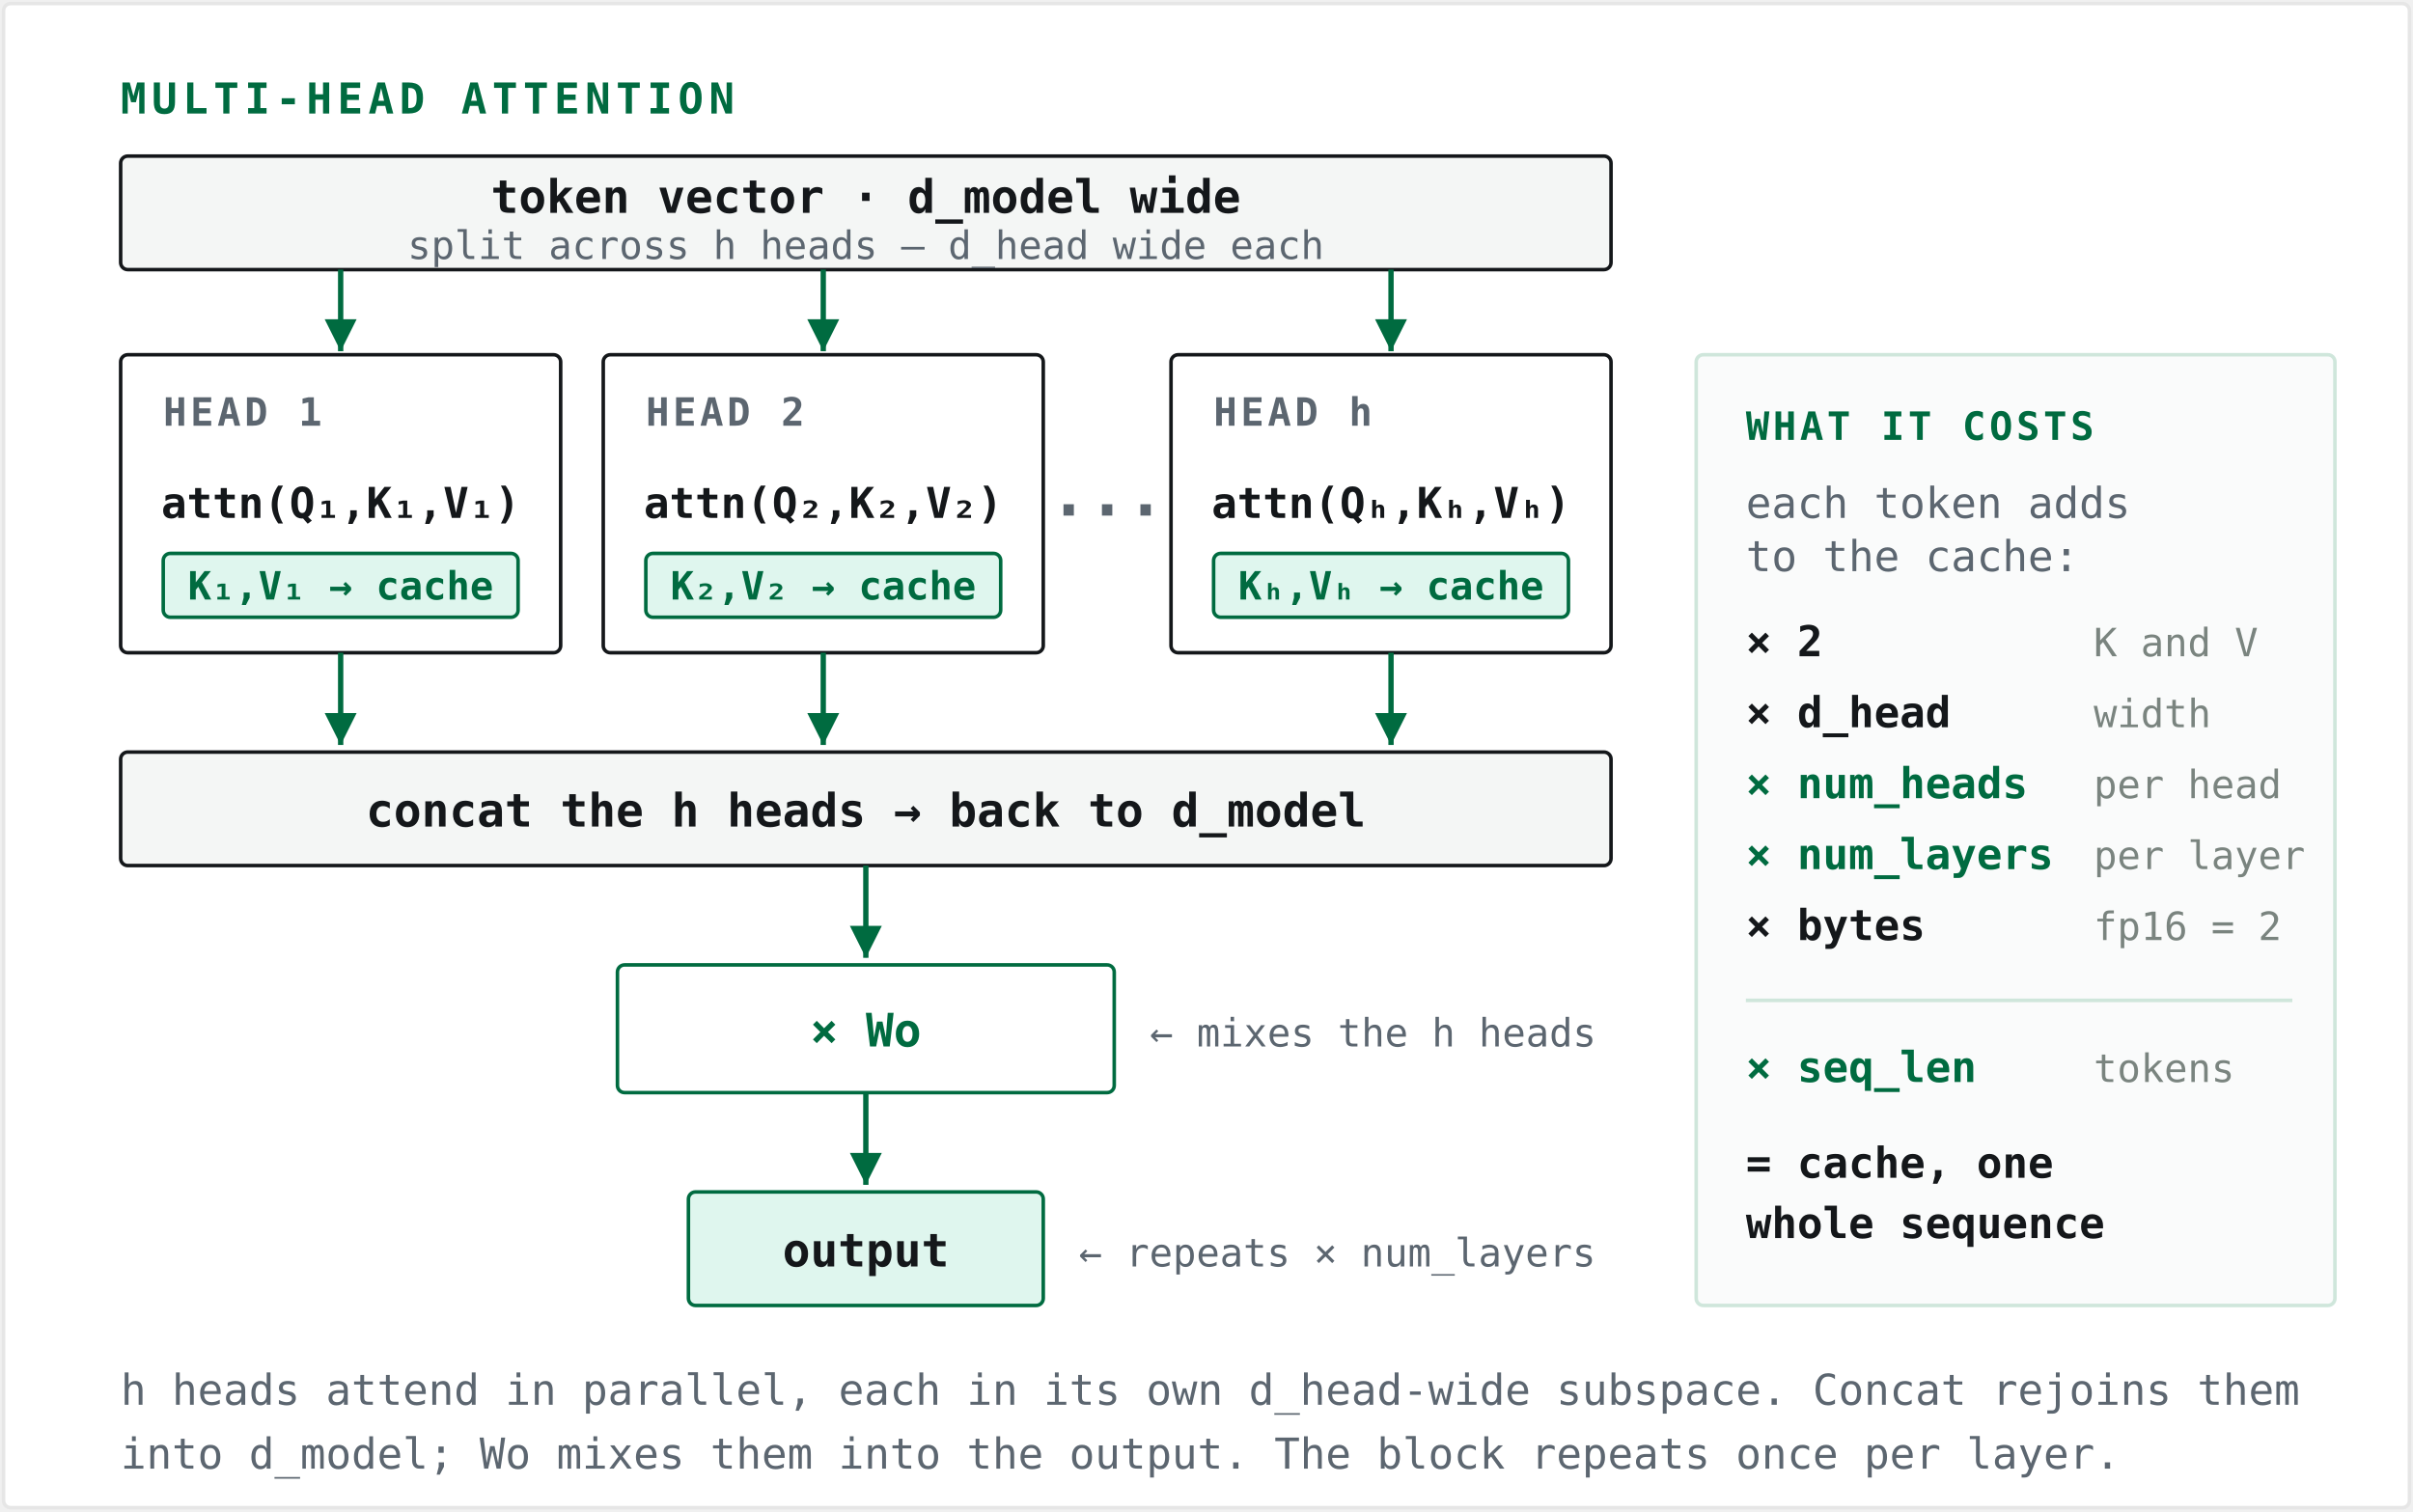
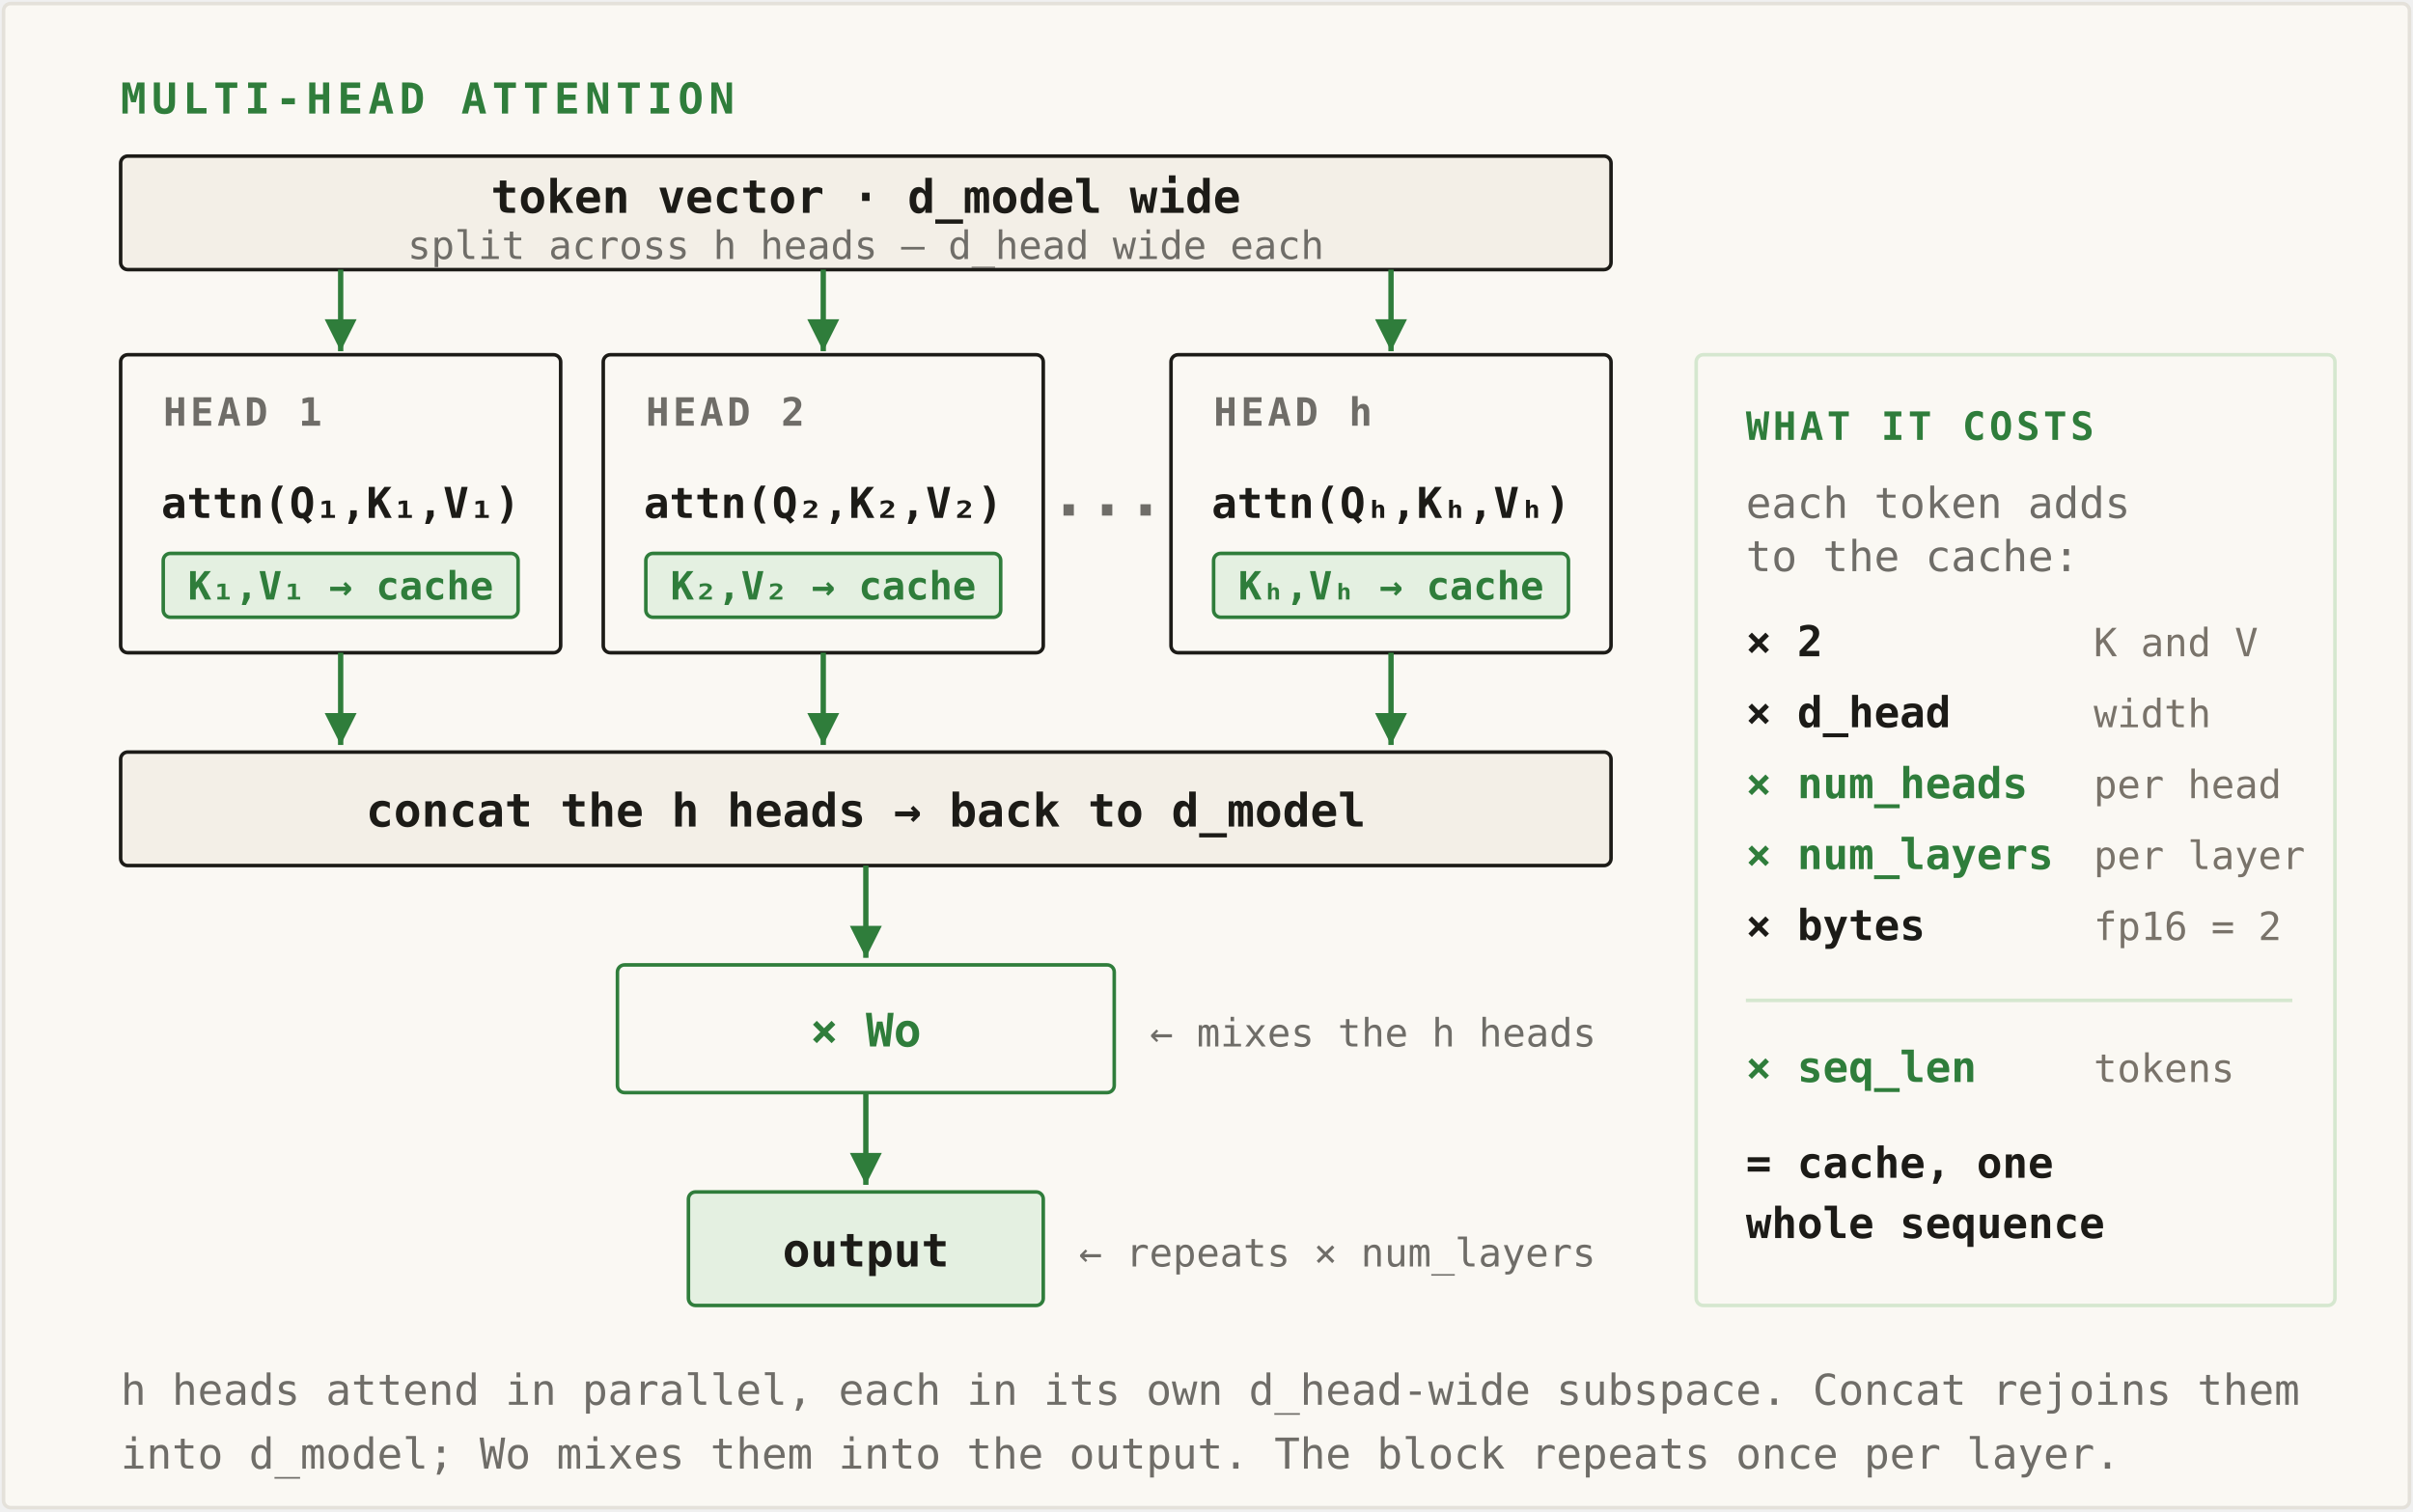
<svg xmlns="http://www.w3.org/2000/svg" viewBox="0 0 680 426" role="img" aria-label="Multi-head attention. A token vector of width d_model is split into h heads, each d_head wide, each with its own query, key, and value. Every head runs attention in parallel and caches its own K and V. The head outputs are concatenated back into a d_model-wide vector and mixed by a learned matrix Wo to form the block output, which repeats once per layer down the stack. The cost panel shows what each token adds to the cache — times 2 for K and V, times d_head for the vector width, times num_heads per head, times num_layers per layer, times bytes per number — then times seq_len tokens for the cache of one whole sequence.">
  <style>
-     .bg     { fill:#ffffff; stroke:#e6e6e6; }
-     .ey     { font:600 12px 'JetBrains Mono',ui-monospace,monospace; letter-spacing:1.5px; fill:#006b40; }
-     .head   { fill:#ffffff; stroke:#14171a; }
-     .htitle { font:600 11px 'JetBrains Mono',ui-monospace,monospace; letter-spacing:1px; fill:#5c6670; }
-     .attn   { font:600 12px 'JetBrains Mono',ui-monospace,monospace; fill:#14171a; }
-     .chip   { fill:#dff6ee; stroke:#006b40; }
-     .chiptx { font:600 11px 'JetBrains Mono',ui-monospace,monospace; fill:#006b40; }
-     .bar    { fill:#f4f6f5; stroke:#14171a; }
-     .bartx  { font:600 13px 'JetBrains Mono',ui-monospace,monospace; fill:#14171a; }
-     .sub    { font:400 11px 'JetBrains Mono',ui-monospace,monospace; fill:#5c6670; }
-     .wo     { fill:#ffffff; stroke:#006b40; }
-     .wotx   { font:600 13px 'JetBrains Mono',ui-monospace,monospace; fill:#006b40; }
-     .out    { fill:#dff6ee; stroke:#006b40; }
-     .ell    { font:600 18px 'JetBrains Mono',ui-monospace,monospace; fill:#5c6670; }
-     .arr    { stroke:#006b40; stroke-width:1.5; fill:none; }
-     .side   { font:400 11px 'JetBrains Mono',ui-monospace,monospace; fill:#5c6670; }
-     .panel  { fill:#fafbfb; stroke:#cfe6db; }
-     .ptitle { font:600 11px 'JetBrains Mono',ui-monospace,monospace; letter-spacing:1px; fill:#006b40; }
-     .ptx    { font:400 12px 'JetBrains Mono',ui-monospace,monospace; fill:#5c6670; }
-     .fac    { font:600 12px 'JetBrains Mono',ui-monospace,monospace; fill:#14171a; }
-     .facem  { font:600 12px 'JetBrains Mono',ui-monospace,monospace; fill:#006b40; }
-     .rea    { font:400 11px 'JetBrains Mono',ui-monospace,monospace; fill:#7a847f; }
-     .pform  { font:600 12px 'JetBrains Mono',ui-monospace,monospace; fill:#14171a; }
-     .cap    { font:400 12px 'JetBrains Mono',ui-monospace,monospace; fill:#5c6670; }
+     .bg     { fill:#faf8f3; stroke:#e4e1da; }
+     .ey     { font:600 12px 'JetBrains Mono',ui-monospace,monospace; letter-spacing:1.5px; fill:#2f7d3b; }
+     .head   { fill:#faf8f3; stroke:#1c1b17; }
+     .htitle { font:600 11px 'JetBrains Mono',ui-monospace,monospace; letter-spacing:1px; fill:#6f6d68; }
+     .attn   { font:600 12px 'JetBrains Mono',ui-monospace,monospace; fill:#1c1b17; }
+     .chip   { fill:#e4f0e1; stroke:#2f7d3b; }
+     .chiptx { font:600 11px 'JetBrains Mono',ui-monospace,monospace; fill:#2f7d3b; }
+     .bar    { fill:#f3efe7; stroke:#1c1b17; }
+     .bartx  { font:600 13px 'JetBrains Mono',ui-monospace,monospace; fill:#1c1b17; }
+     .sub    { font:400 11px 'JetBrains Mono',ui-monospace,monospace; fill:#6f6d68; }
+     .wo     { fill:#faf8f3; stroke:#2f7d3b; }
+     .wotx   { font:600 13px 'JetBrains Mono',ui-monospace,monospace; fill:#2f7d3b; }
+     .out    { fill:#e4f0e1; stroke:#2f7d3b; }
+     .ell    { font:600 18px 'JetBrains Mono',ui-monospace,monospace; fill:#6f6d68; }
+     .arr    { stroke:#2f7d3b; stroke-width:1.5; fill:none; }
+     .side   { font:400 11px 'JetBrains Mono',ui-monospace,monospace; fill:#6f6d68; }
+     .panel  { fill:#faf8f3; stroke:#d5e7cf; }
+     .ptitle { font:600 11px 'JetBrains Mono',ui-monospace,monospace; letter-spacing:1px; fill:#2f7d3b; }
+     .ptx    { font:400 12px 'JetBrains Mono',ui-monospace,monospace; fill:#6f6d68; }
+     .fac    { font:600 12px 'JetBrains Mono',ui-monospace,monospace; fill:#1c1b17; }
+     .facem  { font:600 12px 'JetBrains Mono',ui-monospace,monospace; fill:#2f7d3b; }
+     .rea    { font:400 11px 'JetBrains Mono',ui-monospace,monospace; fill:#79736a; }
+     .pform  { font:600 12px 'JetBrains Mono',ui-monospace,monospace; fill:#1c1b17; }
+     .cap    { font:400 12px 'JetBrains Mono',ui-monospace,monospace; fill:#6f6d68; }
  </style>
  <defs>
    <marker id="ma" markerWidth="8" markerHeight="8" refX="6" refY="3" orient="auto">
-       <path d="M0,0 L6,3 L0,6 Z" fill="#006b40" />
+       <path d="M0,0 L6,3 L0,6 Z" fill="#2f7d3b" />
    </marker>
  </defs>
  <rect class="bg" x="1" y="1" width="678" height="424" rx="2" />
  <text class="ey" x="34" y="32">MULTI-HEAD ATTENTION</text>
  <rect class="bar" x="34" y="44" width="420" height="32" rx="2" />
  <text class="bartx" x="244" y="60" text-anchor="middle">token vector · d_model wide</text>
  <text class="sub" x="244" y="73" text-anchor="middle">split across h heads — d_head wide each</text>
  <path class="arr" d="M96,76 L96,99" marker-end="url(#ma)" />
  <path class="arr" d="M232,76 L232,99" marker-end="url(#ma)" />
  <path class="arr" d="M392,76 L392,99" marker-end="url(#ma)" />
  <rect class="head" x="34" y="100" width="124" height="84" rx="2" />
  <text class="htitle" x="46" y="120">HEAD 1</text>
  <text class="attn" x="96" y="146" text-anchor="middle">attn(Q₁,K₁,V₁)</text>
  <rect class="chip" x="46" y="156" width="100" height="18" rx="2" />
  <text class="chiptx" x="96" y="169" text-anchor="middle">K₁,V₁ → cache</text>
  <rect class="head" x="170" y="100" width="124" height="84" rx="2" />
  <text class="htitle" x="182" y="120">HEAD 2</text>
  <text class="attn" x="232" y="146" text-anchor="middle">attn(Q₂,K₂,V₂)</text>
  <rect class="chip" x="182" y="156" width="100" height="18" rx="2" />
  <text class="chiptx" x="232" y="169" text-anchor="middle">K₂,V₂ → cache</text>
  <text class="ell" x="312" y="150" text-anchor="middle">···</text>
  <rect class="head" x="330" y="100" width="124" height="84" rx="2" />
  <text class="htitle" x="342" y="120">HEAD h</text>
  <text class="attn" x="392" y="146" text-anchor="middle">attn(Qₕ,Kₕ,Vₕ)</text>
  <rect class="chip" x="342" y="156" width="100" height="18" rx="2" />
  <text class="chiptx" x="392" y="169" text-anchor="middle">Kₕ,Vₕ → cache</text>
  <path class="arr" d="M96,184 L96,210" marker-end="url(#ma)" />
  <path class="arr" d="M232,184 L232,210" marker-end="url(#ma)" />
  <path class="arr" d="M392,184 L392,210" marker-end="url(#ma)" />
  <rect class="bar" x="34" y="212" width="420" height="32" rx="2" />
  <text class="bartx" x="244" y="233" text-anchor="middle">concat the h heads → back to d_model</text>
  <path class="arr" d="M244,244 L244,270" marker-end="url(#ma)" />
  <rect class="wo" x="174" y="272" width="140" height="36" rx="2" />
  <text class="wotx" x="244" y="295" text-anchor="middle">× Wo</text>
  <text class="side" x="324" y="295">← mixes the h heads</text>
  <path class="arr" d="M244,308 L244,334" marker-end="url(#ma)" />
  <rect class="out" x="194" y="336" width="100" height="32" rx="2" />
  <text class="bartx" x="244" y="357" text-anchor="middle">output</text>
  <text class="side" x="304" y="357">← repeats × num_layers</text>
  <rect class="panel" x="478" y="100" width="180" height="268" rx="2" />
  <text class="ptitle" x="492" y="124">WHAT IT COSTS</text>
  <text class="ptx" x="492" y="146">each token adds</text>
  <text class="ptx" x="492" y="161">to the cache:</text>
  <text class="fac" x="492" y="185">× 2</text>
  <text class="rea" x="590" y="185">K and V</text>
  <text class="fac" x="492" y="205">× d_head</text>
  <text class="rea" x="590" y="205">width</text>
  <text class="facem" x="492" y="225">× num_heads</text>
  <text class="rea" x="590" y="225">per head</text>
  <text class="facem" x="492" y="245">× num_layers</text>
  <text class="rea" x="590" y="245">per layer</text>
  <text class="fac" x="492" y="265">× bytes</text>
  <text class="rea" x="590" y="265">fp16 = 2</text>
-   <line x1="492" y1="282" x2="646" y2="282" stroke="#cfe6db" stroke-width="1" />
+   <line x1="492" y1="282" x2="646" y2="282" stroke="#d5e7cf" stroke-width="1" />
  <text class="facem" x="492" y="305">× seq_len</text>
  <text class="rea" x="590" y="305">tokens</text>
  <text class="pform" x="492" y="332">= cache, one</text>
  <text class="pform" x="492" y="349">whole sequence</text>
  <text class="cap" x="34" y="396">h heads attend in parallel, each in its own d_head-wide subspace. Concat rejoins them</text>
  <text class="cap" x="34" y="414">into d_model; Wo mixes them into the output. The block repeats once per layer.</text>
</svg>
